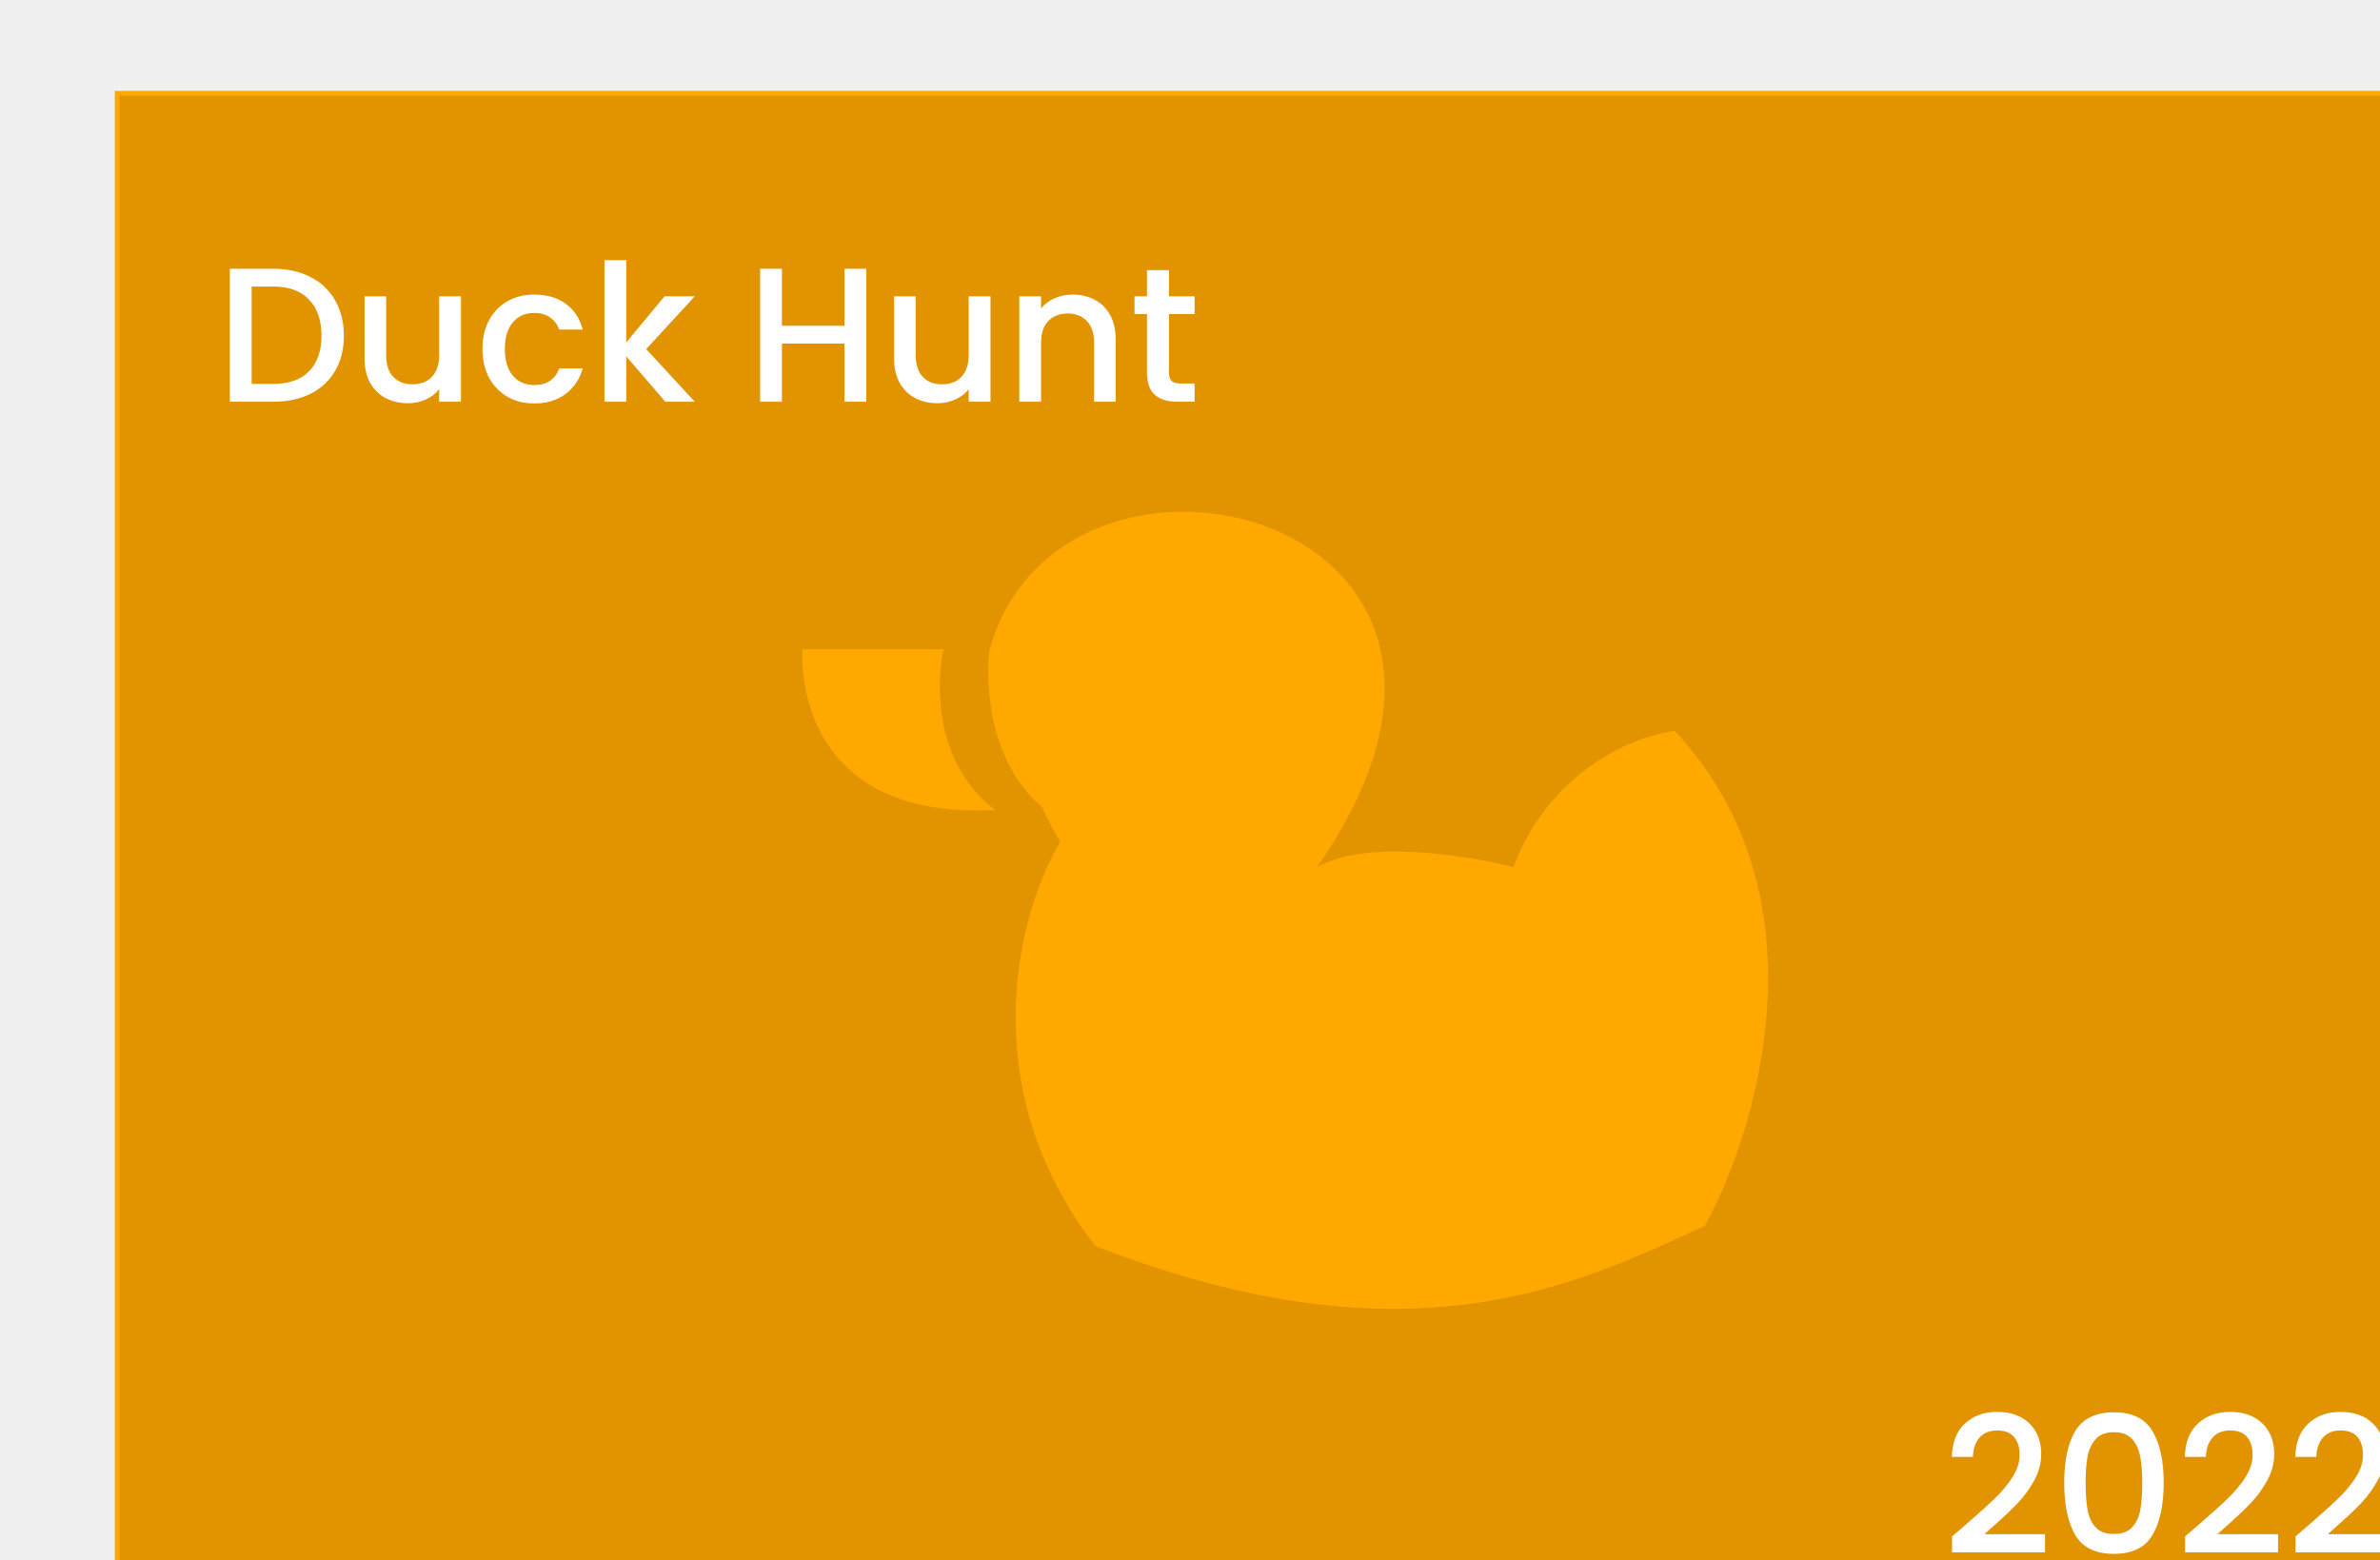
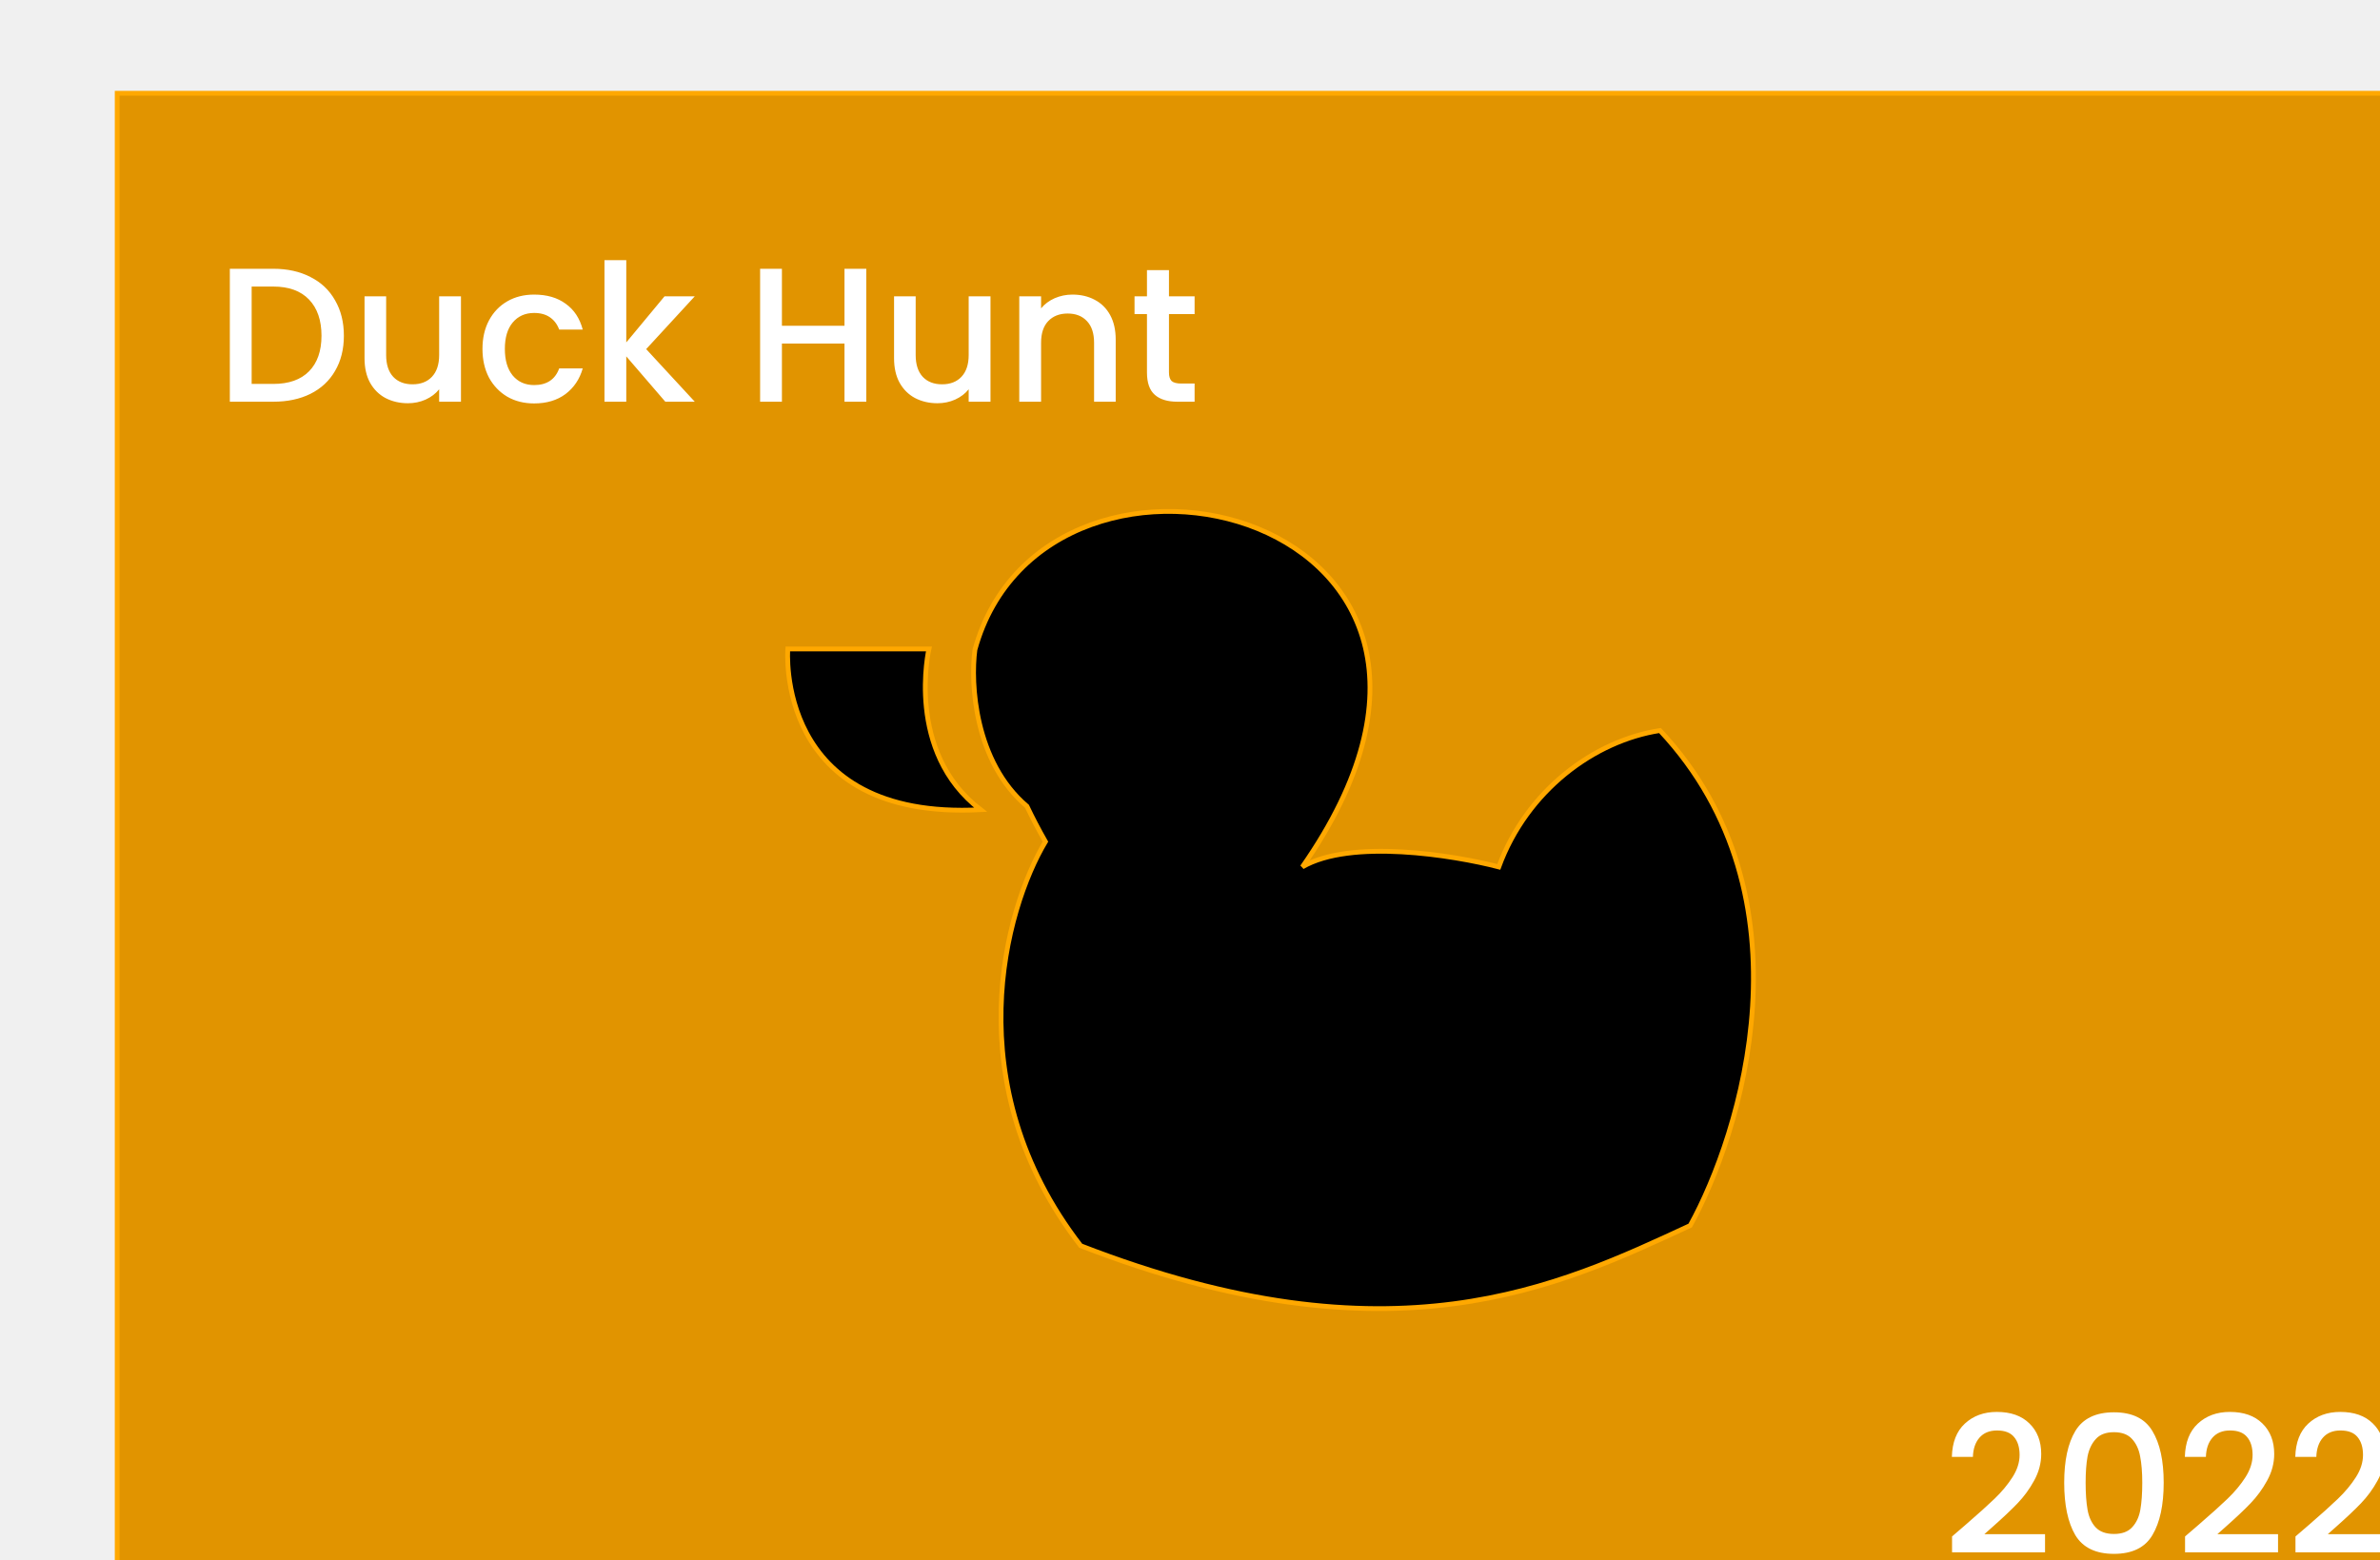
<svg>
  <path d="M521.065 19.499H24.5V344.673H521.065V19.499Z" fill="#E19400" stroke="#FFA800" />
-   <path d="M228.993 260.549C202.877 226.75 213.197 190.135 221.622 176.053C220.178 173.513 218.892 171.049 217.755 168.659C206.789 159.356 205.935 142.955 206.879 135.917C221.801 81.813 326.926 107.399 275.327 181.334C285.436 175.419 306.918 178.869 316.396 181.334C322.293 165.279 336.404 154.929 350.093 152.816C382.738 187.671 366.942 237.312 356.412 256.324C329.032 268.998 294.282 285.898 228.993 260.549Z" fill="#FFA800" />
-   <path d="M167.757 135.756H197.259C197.259 135.756 192.224 157.295 208.056 169.373C164.879 171.666 167.757 135.756 167.757 135.756Z" fill="#FFA800" />
-   <path d="M57.131 56.2C60.091 56.2 62.678 56.773 64.891 57.92C67.131 59.04 68.851 60.666 70.051 62.8C71.278 64.906 71.891 67.373 71.891 70.2C71.891 73.026 71.278 75.48 70.051 77.56C68.851 79.64 67.131 81.24 64.891 82.36C62.678 83.453 60.091 84 57.131 84H48.051V56.2H57.131ZM57.131 80.28C60.384 80.28 62.878 79.4 64.611 77.64C66.344 75.88 67.211 73.4 67.211 70.2C67.211 66.973 66.344 64.453 64.611 62.64C62.878 60.827 60.384 59.92 57.131 59.92H52.611V80.28H57.131ZM96.37 61.96V84H91.81V81.4C91.09 82.306 90.144 83.026 88.97 83.56C87.824 84.067 86.597 84.32 85.29 84.32C83.557 84.32 81.997 83.96 80.61 83.24C79.25 82.52 78.17 81.453 77.37 80.04C76.597 78.626 76.21 76.92 76.21 74.92V61.96H80.73V74.24C80.73 76.213 81.224 77.733 82.21 78.8C83.197 79.84 84.544 80.36 86.25 80.36C87.957 80.36 89.304 79.84 90.29 78.8C91.304 77.733 91.81 76.213 91.81 74.24V61.96H96.37ZM100.867 72.96C100.867 70.693 101.32 68.707 102.227 67C103.16 65.266 104.44 63.933 106.067 63C107.694 62.066 109.56 61.6 111.667 61.6C114.334 61.6 116.534 62.24 118.267 63.52C120.027 64.773 121.214 66.573 121.827 68.92H116.907C116.507 67.826 115.867 66.973 114.987 66.36C114.107 65.746 113 65.44 111.667 65.44C109.8 65.44 108.307 66.106 107.187 67.44C106.094 68.746 105.547 70.587 105.547 72.96C105.547 75.333 106.094 77.186 107.187 78.52C108.307 79.853 109.8 80.52 111.667 80.52C114.307 80.52 116.054 79.36 116.907 77.04H121.827C121.187 79.28 119.987 81.067 118.227 82.4C116.467 83.707 114.28 84.36 111.667 84.36C109.56 84.36 107.694 83.893 106.067 82.96C104.44 82 103.16 80.666 102.227 78.96C101.32 77.227 100.867 75.227 100.867 72.96ZM135.091 73L145.251 84H139.091L130.931 74.52V84H126.371V54.4H130.931V71.6L138.931 61.96H145.251L135.091 73ZM181.11 56.2V84H176.55V71.84H163.47V84H158.91V56.2H163.47V68.12H176.55V56.2H181.11ZM207.074 61.96V84H202.514V81.4C201.794 82.306 200.847 83.026 199.674 83.56C198.527 84.067 197.3 84.32 195.994 84.32C194.26 84.32 192.7 83.96 191.314 83.24C189.954 82.52 188.874 81.453 188.074 80.04C187.3 78.626 186.914 76.92 186.914 74.92V61.96H191.434V74.24C191.434 76.213 191.927 77.733 192.914 78.8C193.9 79.84 195.247 80.36 196.954 80.36C198.66 80.36 200.007 79.84 200.994 78.8C202.007 77.733 202.514 76.213 202.514 74.24V61.96H207.074ZM224.21 61.6C225.943 61.6 227.49 61.96 228.85 62.68C230.237 63.4 231.317 64.466 232.09 65.88C232.863 67.293 233.25 69 233.25 71V84H228.73V71.68C228.73 69.707 228.237 68.2 227.25 67.16C226.263 66.093 224.917 65.56 223.21 65.56C221.503 65.56 220.143 66.093 219.13 67.16C218.143 68.2 217.65 69.707 217.65 71.68V84H213.09V61.96H217.65V64.48C218.397 63.573 219.343 62.867 220.49 62.36C221.663 61.853 222.903 61.6 224.21 61.6ZM244.387 65.68V77.88C244.387 78.707 244.573 79.306 244.947 79.68C245.347 80.026 246.013 80.2 246.947 80.2H249.747V84H246.147C244.093 84 242.52 83.52 241.427 82.56C240.333 81.6 239.787 80.04 239.787 77.88V65.68H237.187V61.96H239.787V56.48H244.387V61.96H249.747V65.68H244.387Z" fill="white" />
-   <path d="M410.979 318.8C413.539 316.587 415.552 314.773 417.019 313.36C418.512 311.92 419.752 310.427 420.739 308.88C421.726 307.333 422.219 305.787 422.219 304.24C422.219 302.64 421.832 301.387 421.059 300.48C420.312 299.573 419.126 299.12 417.499 299.12C415.926 299.12 414.699 299.627 413.819 300.64C412.966 301.627 412.512 302.96 412.459 304.64H408.059C408.139 301.6 409.046 299.28 410.779 297.68C412.539 296.053 414.766 295.24 417.459 295.24C420.366 295.24 422.632 296.04 424.259 297.64C425.912 299.24 426.739 301.373 426.739 304.04C426.739 305.96 426.246 307.813 425.259 309.6C424.299 311.36 423.139 312.947 421.779 314.36C420.446 315.747 418.739 317.36 416.659 319.2L414.859 320.8H427.539V324.6H408.099V321.28L410.979 318.8ZM431.545 310.04C431.545 305.427 432.318 301.827 433.865 299.24C435.438 296.627 438.131 295.32 441.945 295.32C445.758 295.32 448.438 296.627 449.985 299.24C451.558 301.827 452.345 305.427 452.345 310.04C452.345 314.707 451.558 318.36 449.985 321C448.438 323.613 445.758 324.92 441.945 324.92C438.131 324.92 435.438 323.613 433.865 321C432.318 318.36 431.545 314.707 431.545 310.04ZM447.865 310.04C447.865 307.88 447.718 306.053 447.425 304.56C447.158 303.067 446.598 301.853 445.745 300.92C444.891 299.96 443.625 299.48 441.945 299.48C440.265 299.48 438.998 299.96 438.145 300.92C437.291 301.853 436.718 303.067 436.425 304.56C436.158 306.053 436.025 307.88 436.025 310.04C436.025 312.28 436.158 314.16 436.425 315.68C436.691 317.2 437.251 318.427 438.105 319.36C438.985 320.293 440.265 320.76 441.945 320.76C443.625 320.76 444.891 320.293 445.745 319.36C446.625 318.427 447.198 317.2 447.465 315.68C447.731 314.16 447.865 312.28 447.865 310.04ZM459.69 318.8C462.25 316.587 464.263 314.773 465.73 313.36C467.223 311.92 468.463 310.427 469.45 308.88C470.436 307.333 470.93 305.787 470.93 304.24C470.93 302.64 470.543 301.387 469.77 300.48C469.023 299.573 467.836 299.12 466.21 299.12C464.636 299.12 463.41 299.627 462.53 300.64C461.676 301.627 461.223 302.96 461.17 304.64H456.77C456.85 301.6 457.756 299.28 459.49 297.68C461.25 296.053 463.476 295.24 466.17 295.24C469.076 295.24 471.343 296.04 472.97 297.64C474.623 299.24 475.45 301.373 475.45 304.04C475.45 305.96 474.956 307.813 473.97 309.6C473.01 311.36 471.85 312.947 470.49 314.36C469.156 315.747 467.45 317.36 465.37 319.2L463.57 320.8H476.25V324.6H456.81V321.28L459.69 318.8ZM482.776 318.8C485.336 316.587 487.349 314.773 488.816 313.36C490.309 311.92 491.549 310.427 492.536 308.88C493.522 307.333 494.016 305.787 494.016 304.24C494.016 302.64 493.629 301.387 492.856 300.48C492.109 299.573 490.922 299.12 489.296 299.12C487.722 299.12 486.496 299.627 485.616 300.64C484.762 301.627 484.309 302.96 484.256 304.64H479.856C479.936 301.6 480.842 299.28 482.576 297.68C484.336 296.053 486.562 295.24 489.256 295.24C492.162 295.24 494.429 296.04 496.056 297.64C497.709 299.24 498.536 301.373 498.536 304.04C498.536 305.96 498.042 307.813 497.056 309.6C496.096 311.36 494.936 312.947 493.576 314.36C492.242 315.747 490.536 317.36 488.456 319.2L486.656 320.8H499.336V324.6H479.896V321.28L482.776 318.8Z" fill="white" />
+   <path d="M225.936 260.49C199.82 226.691 210.14 190.076 218.564 175.993C217.121 173.454 215.835 170.989 214.698 168.6C203.732 159.297 202.878 142.896 203.822 135.858C218.744 81.754 323.869 107.34 272.27 181.275C282.379 175.36 303.861 178.81 313.338 181.275C319.235 165.22 333.346 154.869 347.036 152.757C379.68 187.612 363.885 237.253 353.354 256.265C325.975 268.939 291.224 285.838 225.936 260.49Z" fill="#FFC700" />
+   <path d="M164.7 135.696H194.202C194.202 135.696 189.167 157.236 204.999 169.313C161.821 171.606 164.7 135.696 164.7 135.696Z" fill="#FFC700" />
+   <path d="M225.936 260.49C199.82 226.691 210.14 190.076 218.564 175.993C217.121 173.454 215.835 170.989 214.698 168.6C203.732 159.297 202.878 142.896 203.822 135.858C218.744 81.754 323.869 107.34 272.27 181.275C282.379 175.36 303.861 178.81 313.338 181.275C319.235 165.22 333.346 154.869 347.036 152.757C379.68 187.612 363.885 237.253 353.354 256.265C325.975 268.939 291.224 285.838 225.936 260.49Z" stroke="#FFA800" />
+   <path d="M164.7 135.696H194.202C194.202 135.696 189.167 157.236 204.999 169.313C161.821 171.606 164.7 135.696 164.7 135.696Z" stroke="#FFA800" />
+   <path d="M57.131 56.2C60.091 56.2 62.677 56.773 64.891 57.92C67.131 59.04 68.851 60.666 70.051 62.8C71.277 64.906 71.891 67.373 71.891 70.2C71.891 73.026 71.277 75.48 70.051 77.56C68.851 79.64 67.131 81.24 64.891 82.36C62.677 83.453 60.091 84 57.131 84H48.051V56.2H57.131ZM57.131 80.28C60.384 80.28 62.877 79.4 64.611 77.64C66.344 75.88 67.211 73.4 67.211 70.2C67.211 66.973 66.344 64.453 64.611 62.64C62.877 60.827 60.384 59.92 57.131 59.92H52.611V80.28H57.131ZM96.37 61.96V84H91.81V81.4C91.09 82.306 90.144 83.026 88.97 83.56C87.823 84.067 86.597 84.32 85.29 84.32C83.557 84.32 81.997 83.96 80.61 83.24C79.25 82.52 78.17 81.453 77.37 80.04C76.597 78.626 76.21 76.92 76.21 74.92V61.96H80.73V74.24C80.73 76.213 81.224 77.733 82.21 78.8C83.197 79.84 84.543 80.36 86.25 80.36C87.957 80.36 89.303 79.84 90.29 78.8C91.303 77.733 91.81 76.213 91.81 74.24V61.96H96.37ZM100.867 72.96C100.867 70.693 101.32 68.707 102.227 67C103.16 65.266 104.44 63.933 106.067 63C107.693 62.066 109.56 61.6 111.667 61.6C114.333 61.6 116.533 62.24 118.267 63.52C120.027 64.773 121.213 66.573 121.827 68.92H116.907C116.507 67.826 115.867 66.973 114.987 66.36C114.107 65.746 113 65.44 111.667 65.44C109.8 65.44 108.307 66.106 107.187 67.44C106.093 68.746 105.547 70.587 105.547 72.96C105.547 75.333 106.093 77.186 107.187 78.52C108.307 79.853 109.8 80.52 111.667 80.52C114.307 80.52 116.053 79.36 116.907 77.04H121.827C121.187 79.28 119.987 81.067 118.227 82.4C116.467 83.707 114.28 84.36 111.667 84.36C109.56 84.36 107.693 83.893 106.067 82.96C104.44 82 103.16 80.666 102.227 78.96C101.32 77.227 100.867 75.227 100.867 72.96ZM135.091 73L145.251 84H139.091L130.931 74.52V84H126.371V54.4H130.931V71.6L138.931 61.96H145.251L135.091 73ZM181.11 56.2V84H176.55V71.84H163.47V84H158.91V56.2H163.47V68.12H176.55V56.2H181.11ZM207.073 61.96V84H202.513V81.4C201.793 82.306 200.847 83.026 199.673 83.56C198.527 84.067 197.3 84.32 195.993 84.32C194.26 84.32 192.7 83.96 191.313 83.24C189.953 82.52 188.873 81.453 188.073 80.04C187.3 78.626 186.913 76.92 186.913 74.92V61.96H191.433V74.24C191.433 76.213 191.927 77.733 192.913 78.8C193.9 79.84 195.247 80.36 196.953 80.36C198.66 80.36 200.007 79.84 200.993 78.8C202.007 77.733 202.513 76.213 202.513 74.24V61.96H207.073ZM224.21 61.6C225.943 61.6 227.49 61.96 228.85 62.68C230.237 63.4 231.317 64.466 232.09 65.88C232.863 67.293 233.25 69 233.25 71V84H228.73V71.68C228.73 69.707 228.237 68.2 227.25 67.16C226.263 66.093 224.917 65.56 223.21 65.56C221.503 65.56 220.143 66.093 219.13 67.16C218.143 68.2 217.65 69.707 217.65 71.68V84H213.09V61.96H217.65V64.48C218.397 63.573 219.343 62.867 220.49 62.36C221.663 61.853 222.903 61.6 224.21 61.6ZM244.386 65.68V77.88C244.386 78.707 244.573 79.306 244.946 79.68C245.346 80.026 246.013 80.2 246.946 80.2H249.746V84H246.146C244.093 84 242.52 83.52 241.426 82.56C240.333 81.6 239.786 80.04 239.786 77.88V65.68H237.186V61.96H239.786V56.48H244.386V61.96H249.746V65.68H244.386Z" fill="white" />
+   <path d="M410.979 318.8C413.539 316.587 415.552 314.773 417.019 313.36C418.512 311.92 419.752 310.427 420.739 308.88C421.725 307.333 422.219 305.787 422.219 304.24C422.219 302.64 421.832 301.387 421.059 300.48C420.312 299.573 419.125 299.12 417.499 299.12C415.925 299.12 414.699 299.627 413.819 300.64C412.965 301.627 412.512 302.96 412.459 304.64H408.059C408.139 301.6 409.045 299.28 410.779 297.68C412.539 296.053 414.765 295.24 417.459 295.24C420.365 295.24 422.632 296.04 424.259 297.64C425.912 299.24 426.739 301.373 426.739 304.04C426.739 305.96 426.245 307.813 425.259 309.6C424.299 311.36 423.139 312.947 421.779 314.36C420.445 315.747 418.739 317.36 416.659 319.2L414.859 320.8H427.539V324.6H408.099V321.28L410.979 318.8ZM431.545 310.04C431.545 305.427 432.318 301.827 433.865 299.24C435.438 296.627 438.131 295.32 441.945 295.32C445.758 295.32 448.438 296.627 449.985 299.24C451.558 301.827 452.345 305.427 452.345 310.04C452.345 314.707 451.558 318.36 449.985 321C448.438 323.613 445.758 324.92 441.945 324.92C438.131 324.92 435.438 323.613 433.865 321C432.318 318.36 431.545 314.707 431.545 310.04ZM447.865 310.04C447.865 307.88 447.718 306.053 447.425 304.56C447.158 303.067 446.598 301.853 445.745 300.92C444.891 299.96 443.625 299.48 441.945 299.48C440.265 299.48 438.998 299.96 438.145 300.92C437.291 301.853 436.718 303.067 436.425 304.56C436.158 306.053 436.025 307.88 436.025 310.04C436.025 312.28 436.158 314.16 436.425 315.68C436.691 317.2 437.251 318.427 438.105 319.36C438.985 320.293 440.265 320.76 441.945 320.76C443.625 320.76 444.891 320.293 445.745 319.36C446.625 318.427 447.198 317.2 447.465 315.68C447.731 314.16 447.865 312.28 447.865 310.04ZM459.69 318.8C462.25 316.587 464.263 314.773 465.73 313.36C467.223 311.92 468.463 310.427 469.45 308.88C470.436 307.333 470.93 305.787 470.93 304.24C470.93 302.64 470.543 301.387 469.77 300.48C469.023 299.573 467.836 299.12 466.21 299.12C464.636 299.12 463.41 299.627 462.53 300.64C461.676 301.627 461.223 302.96 461.17 304.64H456.77C456.85 301.6 457.756 299.28 459.49 297.68C461.25 296.053 463.476 295.24 466.17 295.24C469.076 295.24 471.343 296.04 472.97 297.64C474.623 299.24 475.45 301.373 475.45 304.04C475.45 305.96 474.956 307.813 473.97 309.6C473.01 311.36 471.85 312.947 470.49 314.36C469.156 315.747 467.45 317.36 465.37 319.2L463.57 320.8H476.25V324.6H456.81V321.28L459.69 318.8ZM482.775 318.8C485.335 316.587 487.349 314.773 488.815 313.36C490.309 311.92 491.549 310.427 492.535 308.88C493.522 307.333 494.015 305.787 494.015 304.24C494.015 302.64 493.629 301.387 492.855 300.48C492.109 299.573 490.922 299.12 489.295 299.12C487.722 299.12 486.495 299.627 485.615 300.64C484.762 301.627 484.309 302.96 484.255 304.64H479.855C479.935 301.6 480.842 299.28 482.575 297.68C484.335 296.053 486.562 295.24 489.255 295.24C492.162 295.24 494.429 296.04 496.055 297.64C497.709 299.24 498.535 301.373 498.535 304.04C498.535 305.96 498.042 307.813 497.055 309.6C496.095 311.36 494.935 312.947 493.575 314.36C492.242 315.747 490.535 317.36 488.455 319.2L486.655 320.8H499.335V324.6H479.895V321.28L482.775 318.8Z" fill="white" />
</svg>
